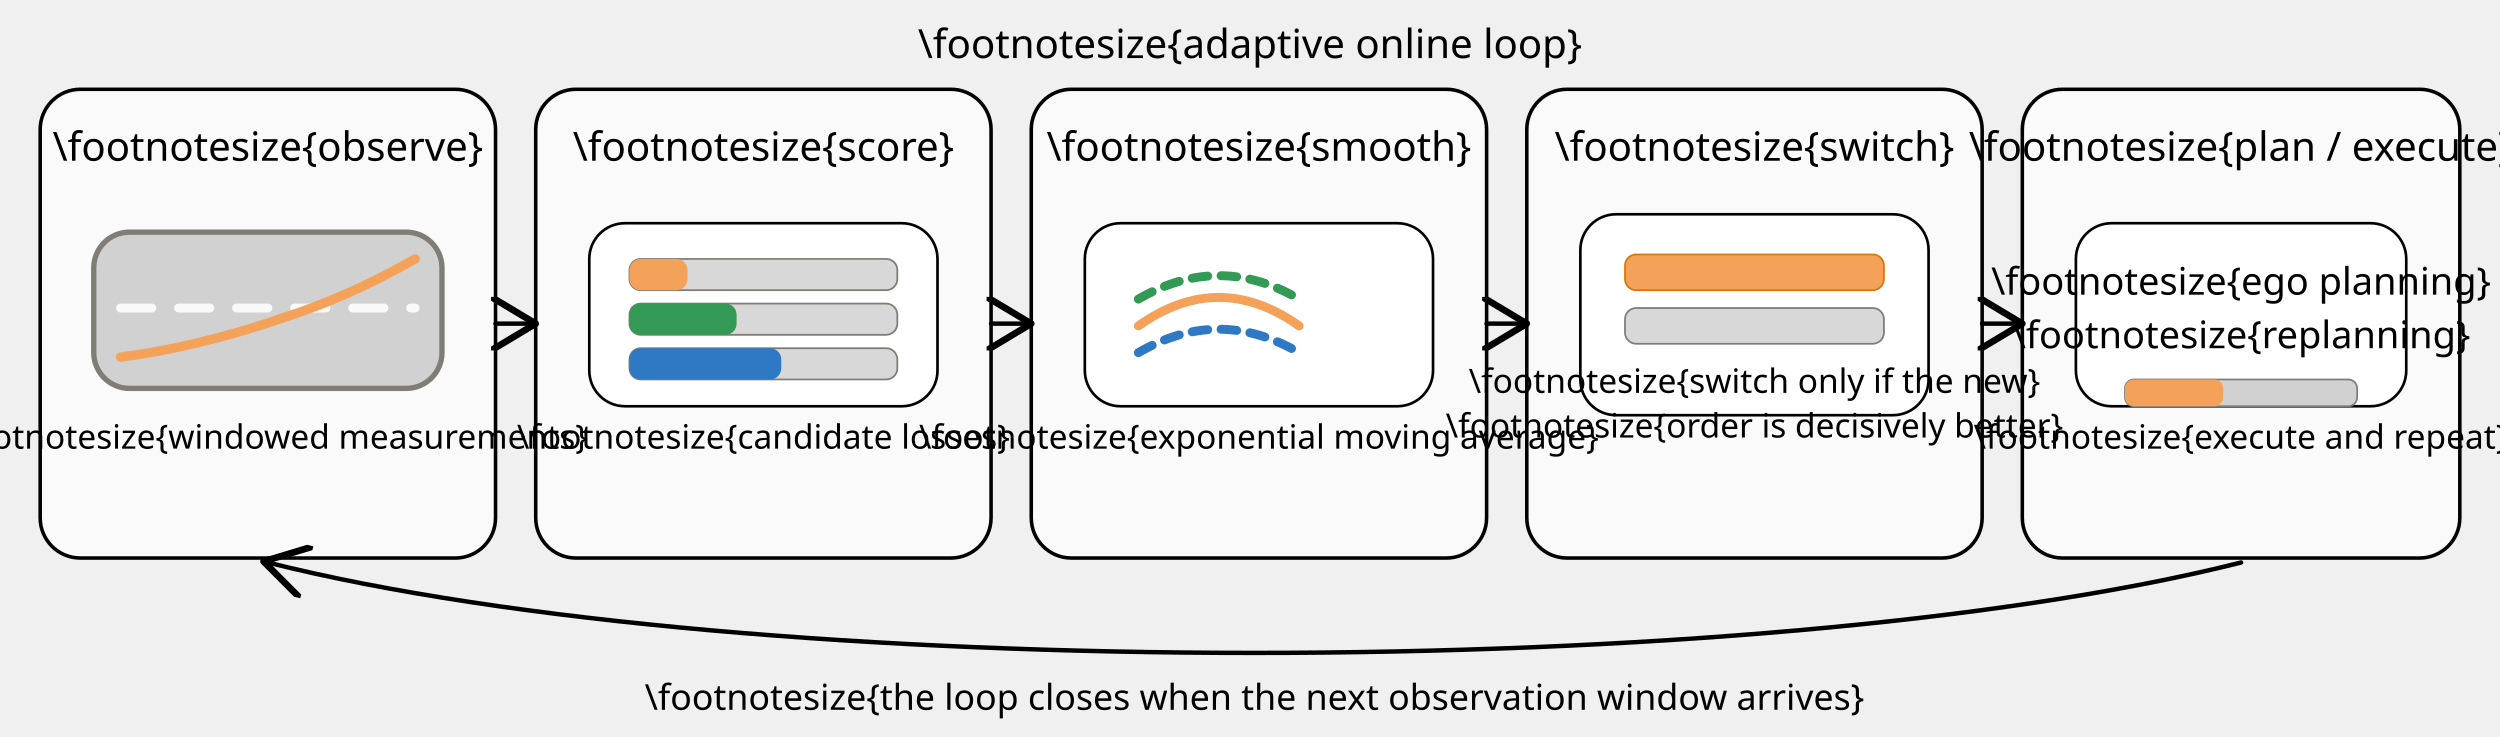
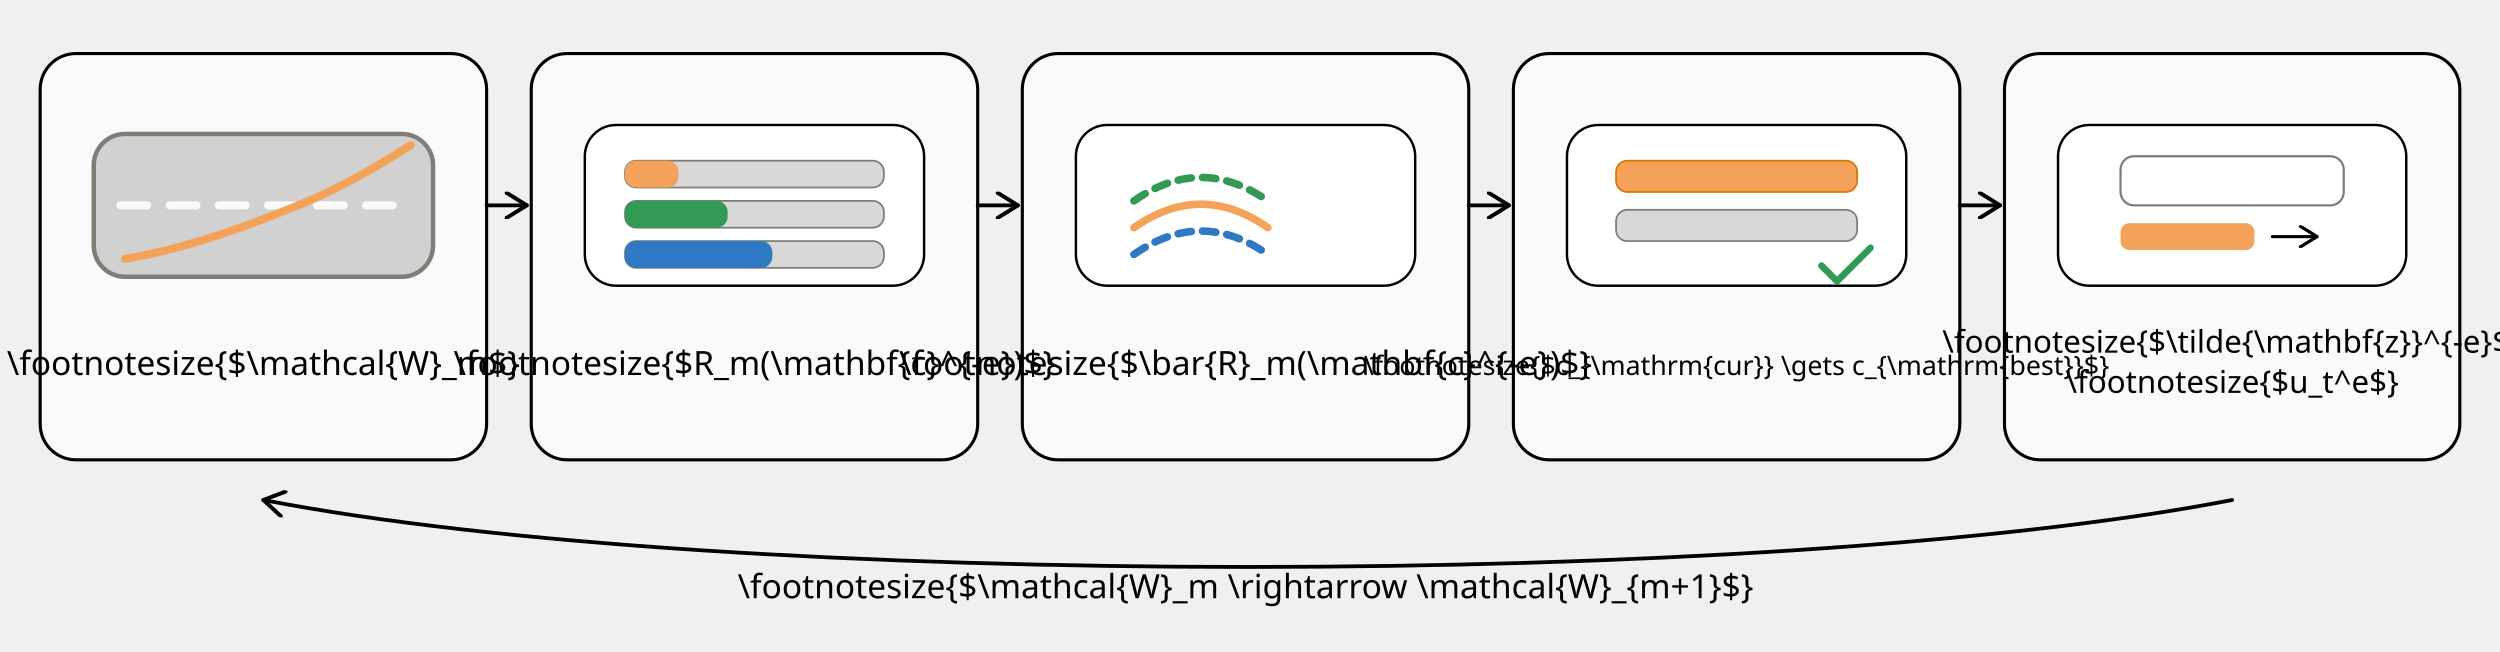
- <svg xmlns="http://www.w3.org/2000/svg" width="1120" height="330" viewBox="0 0 1120 330" version="1.1">
+ <svg xmlns="http://www.w3.org/2000/svg" width="1120" height="292" viewBox="0 0 1120 292" version="1.1">
  <defs>
-     <marker id="arrow" markerWidth="12" markerHeight="12" refX="9" refY="6" orient="auto" markerUnits="strokeWidth">
-       <path d="M 0 0 L 10 6 L 0 12" style="fill:none;stroke:#000000;stroke-width:1.5;stroke-linecap:round;stroke-linejoin:round" />
+     <marker id="arrow" markerWidth="7.2" markerHeight="7.2" refX="5.8" refY="3.6" orient="auto" markerUnits="strokeWidth">
+       <path d="M 0 0 L 5.8 3.6 L 0 7.2" style="fill:none;stroke:#000000;stroke-width:1.05;stroke-linecap:round;stroke-linejoin:round" />
    </marker>
  </defs>
-   <text x="560" y="26" text-anchor="middle" style="font-family:Sans;font-size:18px">\footnotesize{adaptive online loop}</text>
-   <rect x="18" y="40" width="204" height="210" rx="18" ry="18" style="fill:#fafafa;stroke:#000000;stroke-width:1.6" />
-   <rect x="240" y="40" width="204" height="210" rx="18" ry="18" style="fill:#fafafa;stroke:#000000;stroke-width:1.6" />
-   <rect x="462" y="40" width="204" height="210" rx="18" ry="18" style="fill:#fafafa;stroke:#000000;stroke-width:1.6" />
-   <rect x="684" y="40" width="204" height="210" rx="18" ry="18" style="fill:#fafafa;stroke:#000000;stroke-width:1.6" />
-   <rect x="906" y="40" width="196" height="210" rx="18" ry="18" style="fill:#fafafa;stroke:#000000;stroke-width:1.6" />
-   <text x="120" y="72" text-anchor="middle" style="font-family:Sans;font-size:18px">\footnotesize{observe}</text>
-   <text x="342" y="72" text-anchor="middle" style="font-family:Sans;font-size:18px">\footnotesize{score}</text>
-   <text x="564" y="72" text-anchor="middle" style="font-family:Sans;font-size:18px">\footnotesize{smooth}</text>
-   <text x="786" y="72" text-anchor="middle" style="font-family:Sans;font-size:18px">\footnotesize{switch}</text>
-   <text x="1004" y="72" text-anchor="middle" style="font-family:Sans;font-size:18px">\footnotesize{plan / execute}</text>
-   <rect x="42" y="104" width="156" height="70" rx="16" ry="16" style="fill:#d1d1d1;stroke:#7f7d76;stroke-width:2.4" />
-   <line x1="54" y1="138" x2="186" y2="138" style="stroke:#f9f9f9;stroke-width:4;stroke-dasharray:14,12;stroke-linecap:round" />
-   <path d="M 54 160 C 77 157, 102 151, 128 142 C 146 136, 163 129, 186 116" style="fill:none;stroke:#f4a259;stroke-width:4.2;stroke-linecap:round" />
-   <text x="120" y="201" text-anchor="middle" style="font-family:Sans;font-size:15px">\footnotesize{windowed measurements}</text>
-   <rect x="264" y="100" width="156" height="82" rx="16" ry="16" style="fill:#ffffff;stroke:#000000;stroke-width:1.2" />
-   <rect x="282" y="116" width="120" height="14" rx="5" ry="5" style="fill:#d8d8d8;stroke:#7f7d76;stroke-width:0.8" />
-   <rect x="282" y="136" width="120" height="14" rx="5" ry="5" style="fill:#d8d8d8;stroke:#7f7d76;stroke-width:0.8" />
-   <rect x="282" y="156" width="120" height="14" rx="5" ry="5" style="fill:#d8d8d8;stroke:#7f7d76;stroke-width:0.8" />
-   <rect x="282" y="116" width="26" height="14" rx="5" ry="5" style="fill:#f4a259;stroke:none" />
-   <rect x="282" y="136" width="48" height="14" rx="5" ry="5" style="fill:#329a55;stroke:none" />
-   <rect x="282" y="156" width="68" height="14" rx="5" ry="5" style="fill:#2f78c4;stroke:none" />
-   <text x="342" y="201" text-anchor="middle" style="font-family:Sans;font-size:15px">\footnotesize{candidate losses}</text>
-   <rect x="486" y="100" width="156" height="82" rx="16" ry="16" style="fill:#ffffff;stroke:#000000;stroke-width:1.2" />
-   <path d="M 510 146 C 534 129, 558 129, 582 146" style="fill:none;stroke:#f4a259;stroke-width:4;stroke-linecap:round" />
-   <path d="M 510 158 C 534 144, 558 144, 582 158" style="fill:none;stroke:#2f78c4;stroke-width:4;stroke-linecap:round;stroke-dasharray:7,6" />
-   <path d="M 510 134 C 534 120, 558 120, 582 134" style="fill:none;stroke:#329a55;stroke-width:4;stroke-linecap:round;stroke-dasharray:7,6" />
-   <text x="564" y="201" text-anchor="middle" style="font-family:Sans;font-size:15px">\footnotesize{exponential moving average}</text>
-   <rect x="708" y="96" width="156" height="90" rx="16" ry="16" style="fill:#ffffff;stroke:#000000;stroke-width:1.2" />
-   <rect x="728" y="114" width="116" height="16" rx="5" ry="5" style="fill:#f4a259;stroke:#d97706;stroke-width:0.8" />
-   <rect x="728" y="138" width="116" height="16" rx="5" ry="5" style="fill:#d8d8d8;stroke:#7f7d76;stroke-width:0.8" />
-   <text x="786" y="176" text-anchor="middle" style="font-family:Sans;font-size:15px">\footnotesize{switch only if the new}</text>
-   <text x="786" y="196" text-anchor="middle" style="font-family:Sans;font-size:15px">\footnotesize{order is decisively better}</text>
-   <rect x="930" y="100" width="148" height="82" rx="16" ry="16" style="fill:#ffffff;stroke:#000000;stroke-width:1.2" />
-   <text x="1004" y="132" text-anchor="middle" style="font-family:Sans;font-size:17px">\footnotesize{ego planning}</text>
-   <text x="1004" y="156" text-anchor="middle" style="font-family:Sans;font-size:17px">\footnotesize{replanning}</text>
-   <rect x="952" y="170" width="104" height="12" rx="4" ry="4" style="fill:#d1d1d1;stroke:#7f7d76;stroke-width:0.8" />
-   <rect x="952" y="170" width="44" height="12" rx="4" ry="4" style="fill:#f4a259;stroke:none" />
-   <text x="1004" y="201" text-anchor="middle" style="font-family:Sans;font-size:15px">\footnotesize{execute and repeat}</text>
-   <path d="M 222 145 L 238 145" style="fill:none;stroke:#000000;stroke-width:2;stroke-linecap:round;marker-end:url(#arrow)" />
-   <path d="M 444 145 L 460 145" style="fill:none;stroke:#000000;stroke-width:2;stroke-linecap:round;marker-end:url(#arrow)" />
-   <path d="M 666 145 L 682 145" style="fill:none;stroke:#000000;stroke-width:2;stroke-linecap:round;marker-end:url(#arrow)" />
-   <path d="M 888 145 L 904 145" style="fill:none;stroke:#000000;stroke-width:2;stroke-linecap:round;marker-end:url(#arrow)" />
-   <path d="M 1004 252 C 790 306, 334 306, 120 252" style="fill:none;stroke:#000000;stroke-width:2;stroke-linecap:round;marker-end:url(#arrow)" />
-   <text x="562" y="318" text-anchor="middle" style="font-family:Sans;font-size:16px">\footnotesize{the loop closes when the next observation window arrives}</text>
+   <rect x="18" y="24" width="200" height="182" rx="16" ry="16" style="fill:#fafafa;stroke:#000000;stroke-width:1.4" />
+   <rect x="238" y="24" width="200" height="182" rx="16" ry="16" style="fill:#fafafa;stroke:#000000;stroke-width:1.4" />
+   <rect x="458" y="24" width="200" height="182" rx="16" ry="16" style="fill:#fafafa;stroke:#000000;stroke-width:1.4" />
+   <rect x="678" y="24" width="200" height="182" rx="16" ry="16" style="fill:#fafafa;stroke:#000000;stroke-width:1.4" />
+   <rect x="898" y="24" width="204" height="182" rx="16" ry="16" style="fill:#fafafa;stroke:#000000;stroke-width:1.4" />
+   <rect x="42" y="60" width="152" height="64" rx="14" ry="14" style="fill:#d1d1d1;stroke:#7f7d76;stroke-width:2.0" />
+   <line x1="54" y1="92" x2="182" y2="92" style="stroke:#f9f9f9;stroke-width:3.6;stroke-dasharray:12,10;stroke-linecap:round" />
+   <path d="M 56 116 C 79 112, 101 105, 126 95 C 147 87, 162 79, 184 65" style="fill:none;stroke:#f4a259;stroke-width:3.6;stroke-linecap:round" />
+   <text x="118" y="168" text-anchor="middle" style="font-family:Sans;font-size:15px">\footnotesize{$\mathcal{W}_m$}</text>
+   <rect x="262" y="56" width="152" height="72" rx="14" ry="14" style="fill:#ffffff;stroke:#000000;stroke-width:1.1" />
+   <rect x="280" y="72" width="116" height="12" rx="5" ry="5" style="fill:#d8d8d8;stroke:#7f7d76;stroke-width:0.8" />
+   <rect x="280" y="90" width="116" height="12" rx="5" ry="5" style="fill:#d8d8d8;stroke:#7f7d76;stroke-width:0.8" />
+   <rect x="280" y="108" width="116" height="12" rx="5" ry="5" style="fill:#d8d8d8;stroke:#7f7d76;stroke-width:0.8" />
+   <rect x="280" y="72" width="24" height="12" rx="5" ry="5" style="fill:#f4a259;stroke:none" />
+   <rect x="280" y="90" width="46" height="12" rx="5" ry="5" style="fill:#329a55;stroke:none" />
+   <rect x="280" y="108" width="66" height="12" rx="5" ry="5" style="fill:#2f78c4;stroke:none" />
+   <text x="338" y="168" text-anchor="middle" style="font-family:Sans;font-size:15px">\footnotesize{$R_m(\mathbf{c}^{-e})$}</text>
+   <rect x="482" y="56" width="152" height="72" rx="14" ry="14" style="fill:#ffffff;stroke:#000000;stroke-width:1.1" />
+   <path d="M 508 90 C 528 76, 548 76, 568 90" style="fill:none;stroke:#329a55;stroke-width:3.4;stroke-linecap:round;stroke-dasharray:6,5" />
+   <path d="M 508 102 C 528 88, 548 88, 568 102" style="fill:none;stroke:#f4a259;stroke-width:3.4;stroke-linecap:round" />
+   <path d="M 508 114 C 528 100, 548 100, 568 114" style="fill:none;stroke:#2f78c4;stroke-width:3.4;stroke-linecap:round;stroke-dasharray:6,5" />
+   <text x="558" y="168" text-anchor="middle" style="font-family:Sans;font-size:15px">\footnotesize{$\bar{R}_m(\mathbf{c}^{-e})$}</text>
+   <rect x="702" y="56" width="152" height="72" rx="14" ry="14" style="fill:#ffffff;stroke:#000000;stroke-width:1.1" />
+   <rect x="724" y="72" width="108" height="14" rx="5" ry="5" style="fill:#f4a259;stroke:#d97706;stroke-width:0.8" />
+   <rect x="724" y="94" width="108" height="14" rx="5" ry="5" style="fill:#d8d8d8;stroke:#7f7d76;stroke-width:0.8" />
+   <path d="M 816 119 L 823 126 L 838 111" style="fill:none;stroke:#329a55;stroke-width:3;stroke-linecap:round;stroke-linejoin:round" />
+   <text x="778" y="168" text-anchor="middle" style="font-family:Sans;font-size:12px">\footnotesize{$c_{\mathrm{cur}} \gets c_{\mathrm{best}}$}</text>
+   <rect x="922" y="56" width="156" height="72" rx="14" ry="14" style="fill:#ffffff;stroke:#000000;stroke-width:1.1" />
+   <rect x="950" y="70" width="100" height="22" rx="6" ry="6" style="fill:none;stroke:#7f7d76;stroke-width:1.0" />
+   <rect x="950" y="100" width="60" height="12" rx="4" ry="4" style="fill:#f4a259;stroke:none" />
+   <path d="M 1018 106 L 1038 106" style="fill:none;stroke:#000000;stroke-width:1.4;stroke-linecap:round;marker-end:url(#arrow)" />
+   <text x="1000" y="158" text-anchor="middle" style="font-family:Sans;font-size:14px">\footnotesize{$\tilde{\mathbf{z}}^{-e}$}</text>
+   <text x="1000" y="176" text-anchor="middle" style="font-family:Sans;font-size:14px">\footnotesize{$u_t^e$}</text>
+   <path d="M 218 92 L 236 92" style="fill:none;stroke:#000000;stroke-width:1.7;stroke-linecap:round;marker-end:url(#arrow)" />
+   <path d="M 438 92 L 456 92" style="fill:none;stroke:#000000;stroke-width:1.7;stroke-linecap:round;marker-end:url(#arrow)" />
+   <path d="M 658 92 L 676 92" style="fill:none;stroke:#000000;stroke-width:1.7;stroke-linecap:round;marker-end:url(#arrow)" />
+   <path d="M 878 92 L 896 92" style="fill:none;stroke:#000000;stroke-width:1.7;stroke-linecap:round;marker-end:url(#arrow)" />
+   <path d="M 1000 224 C 794 264, 324 264, 118 224" style="fill:none;stroke:#000000;stroke-width:1.7;stroke-linecap:round;marker-end:url(#arrow)" />
+   <text x="558" y="268" text-anchor="middle" style="font-family:Sans;font-size:15px">\footnotesize{$\mathcal{W}_m \rightarrow \mathcal{W}_{m+1}$}</text>
</svg>
